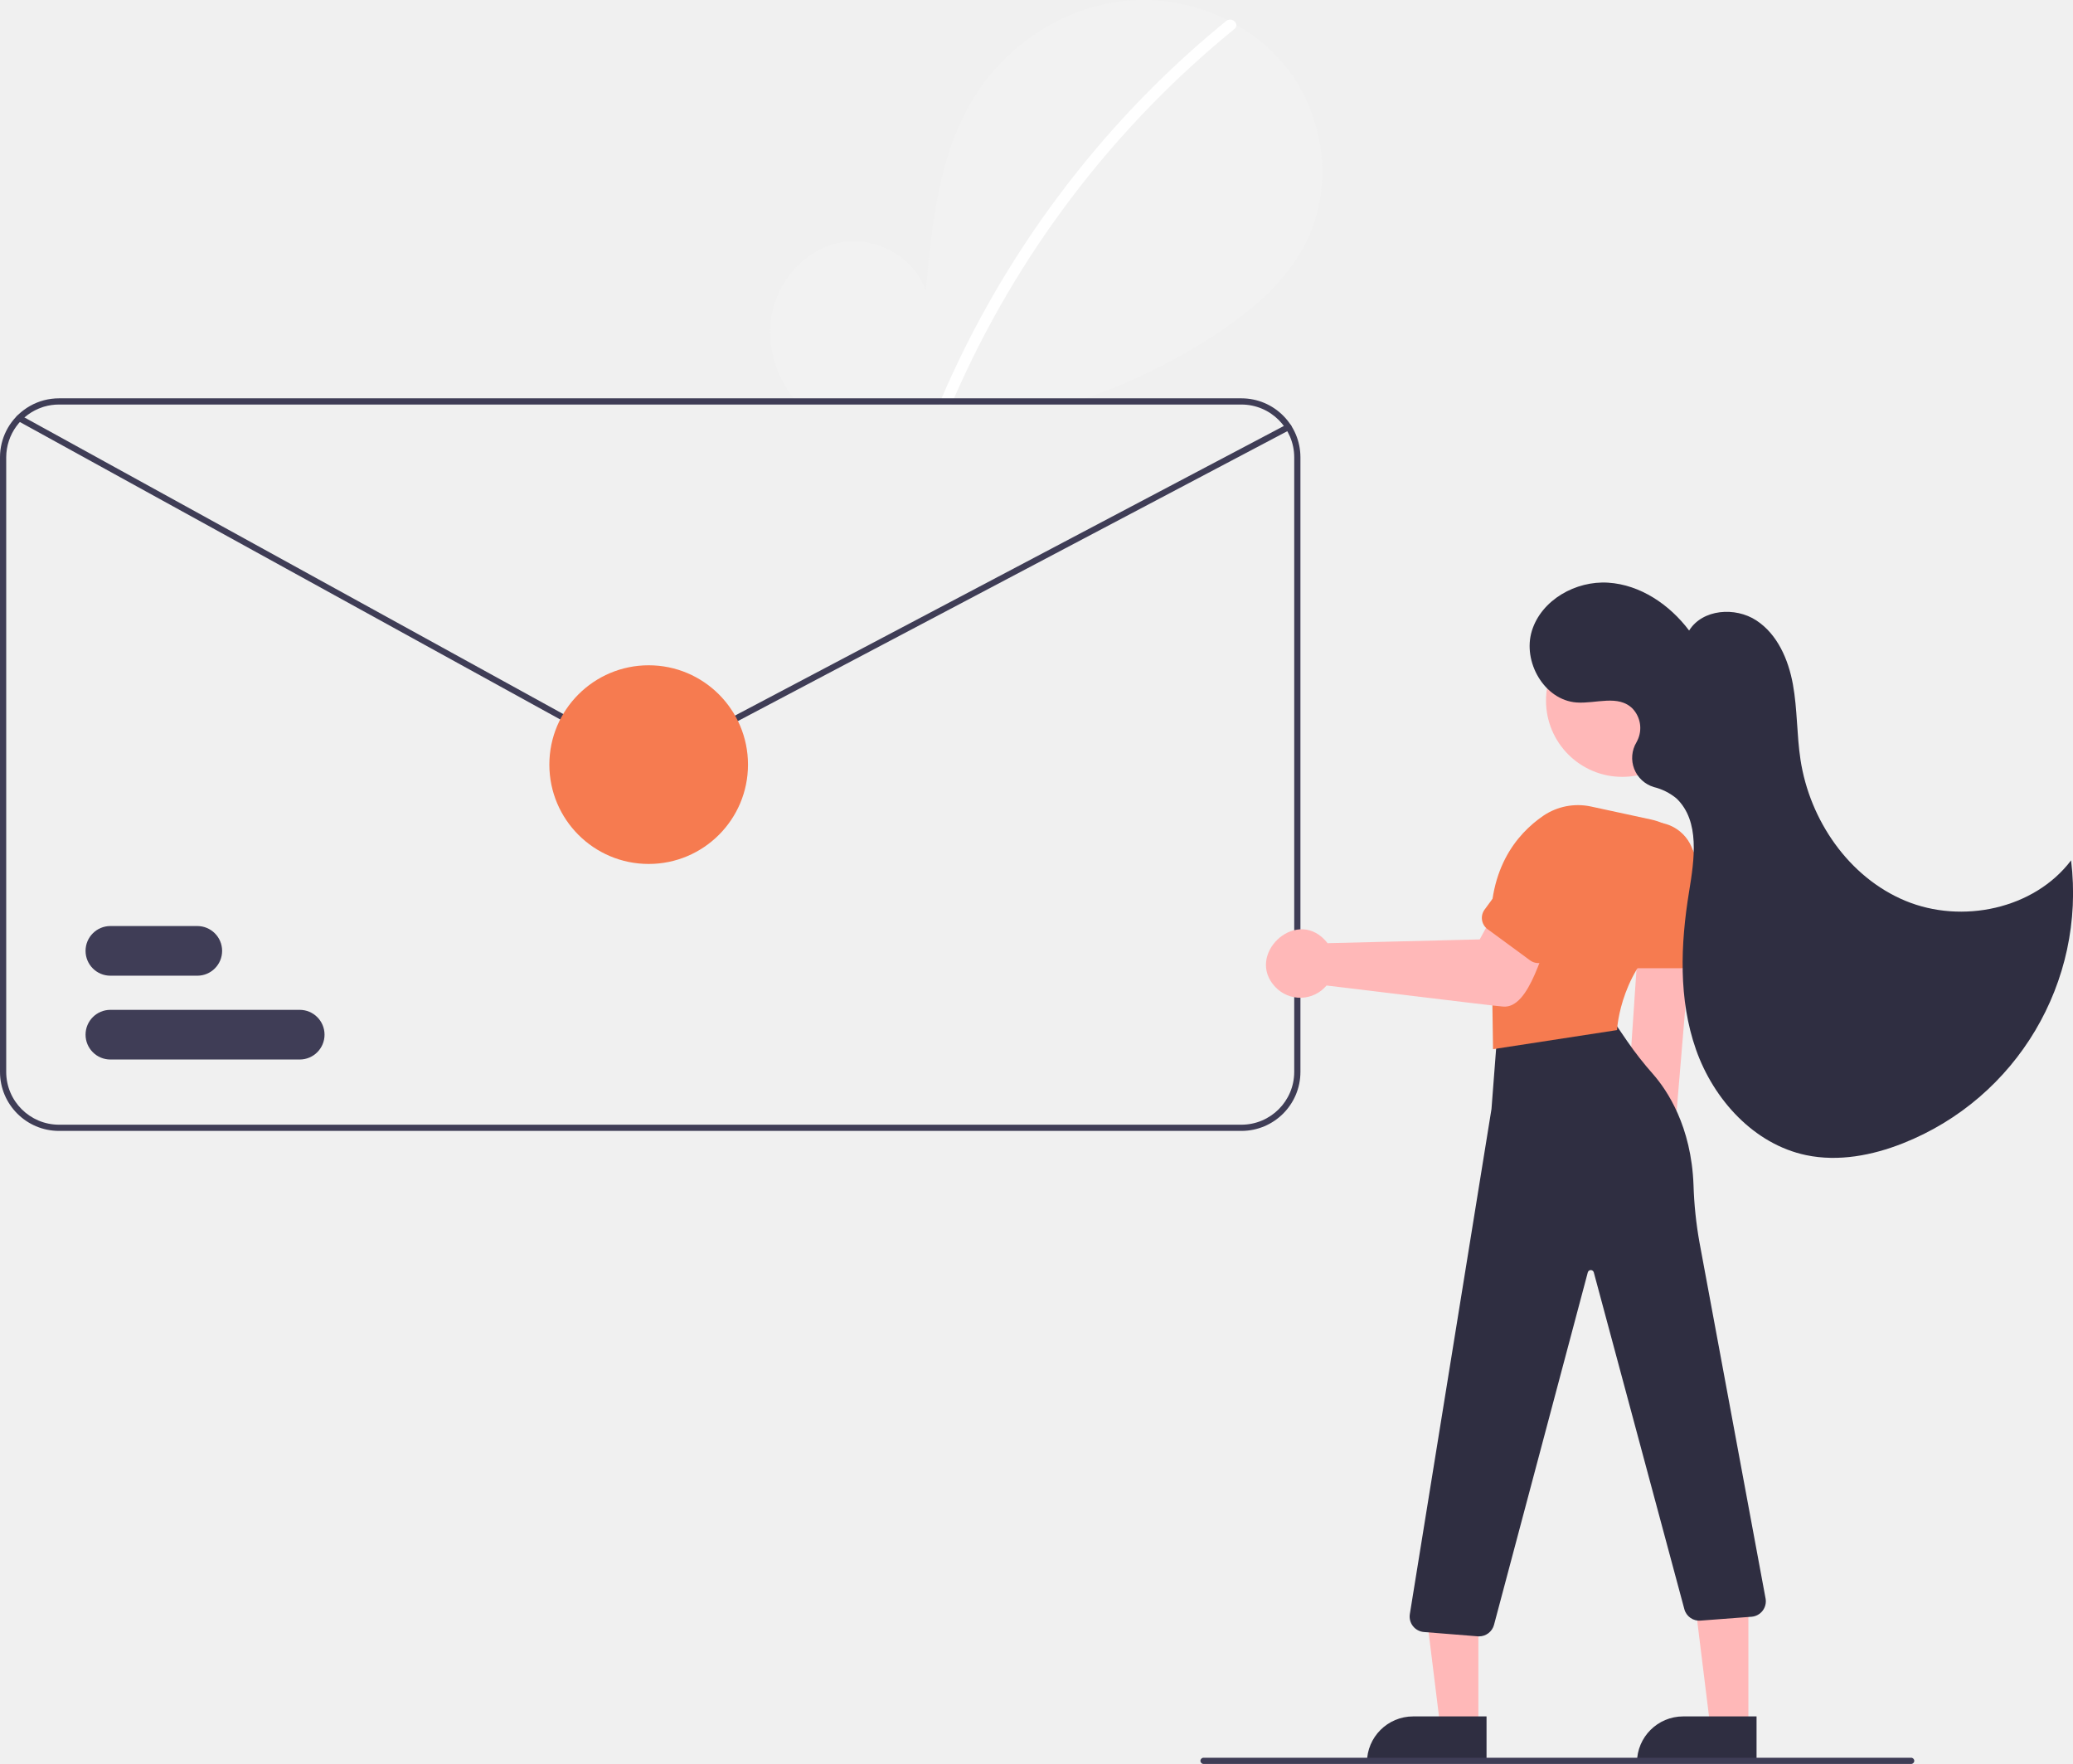
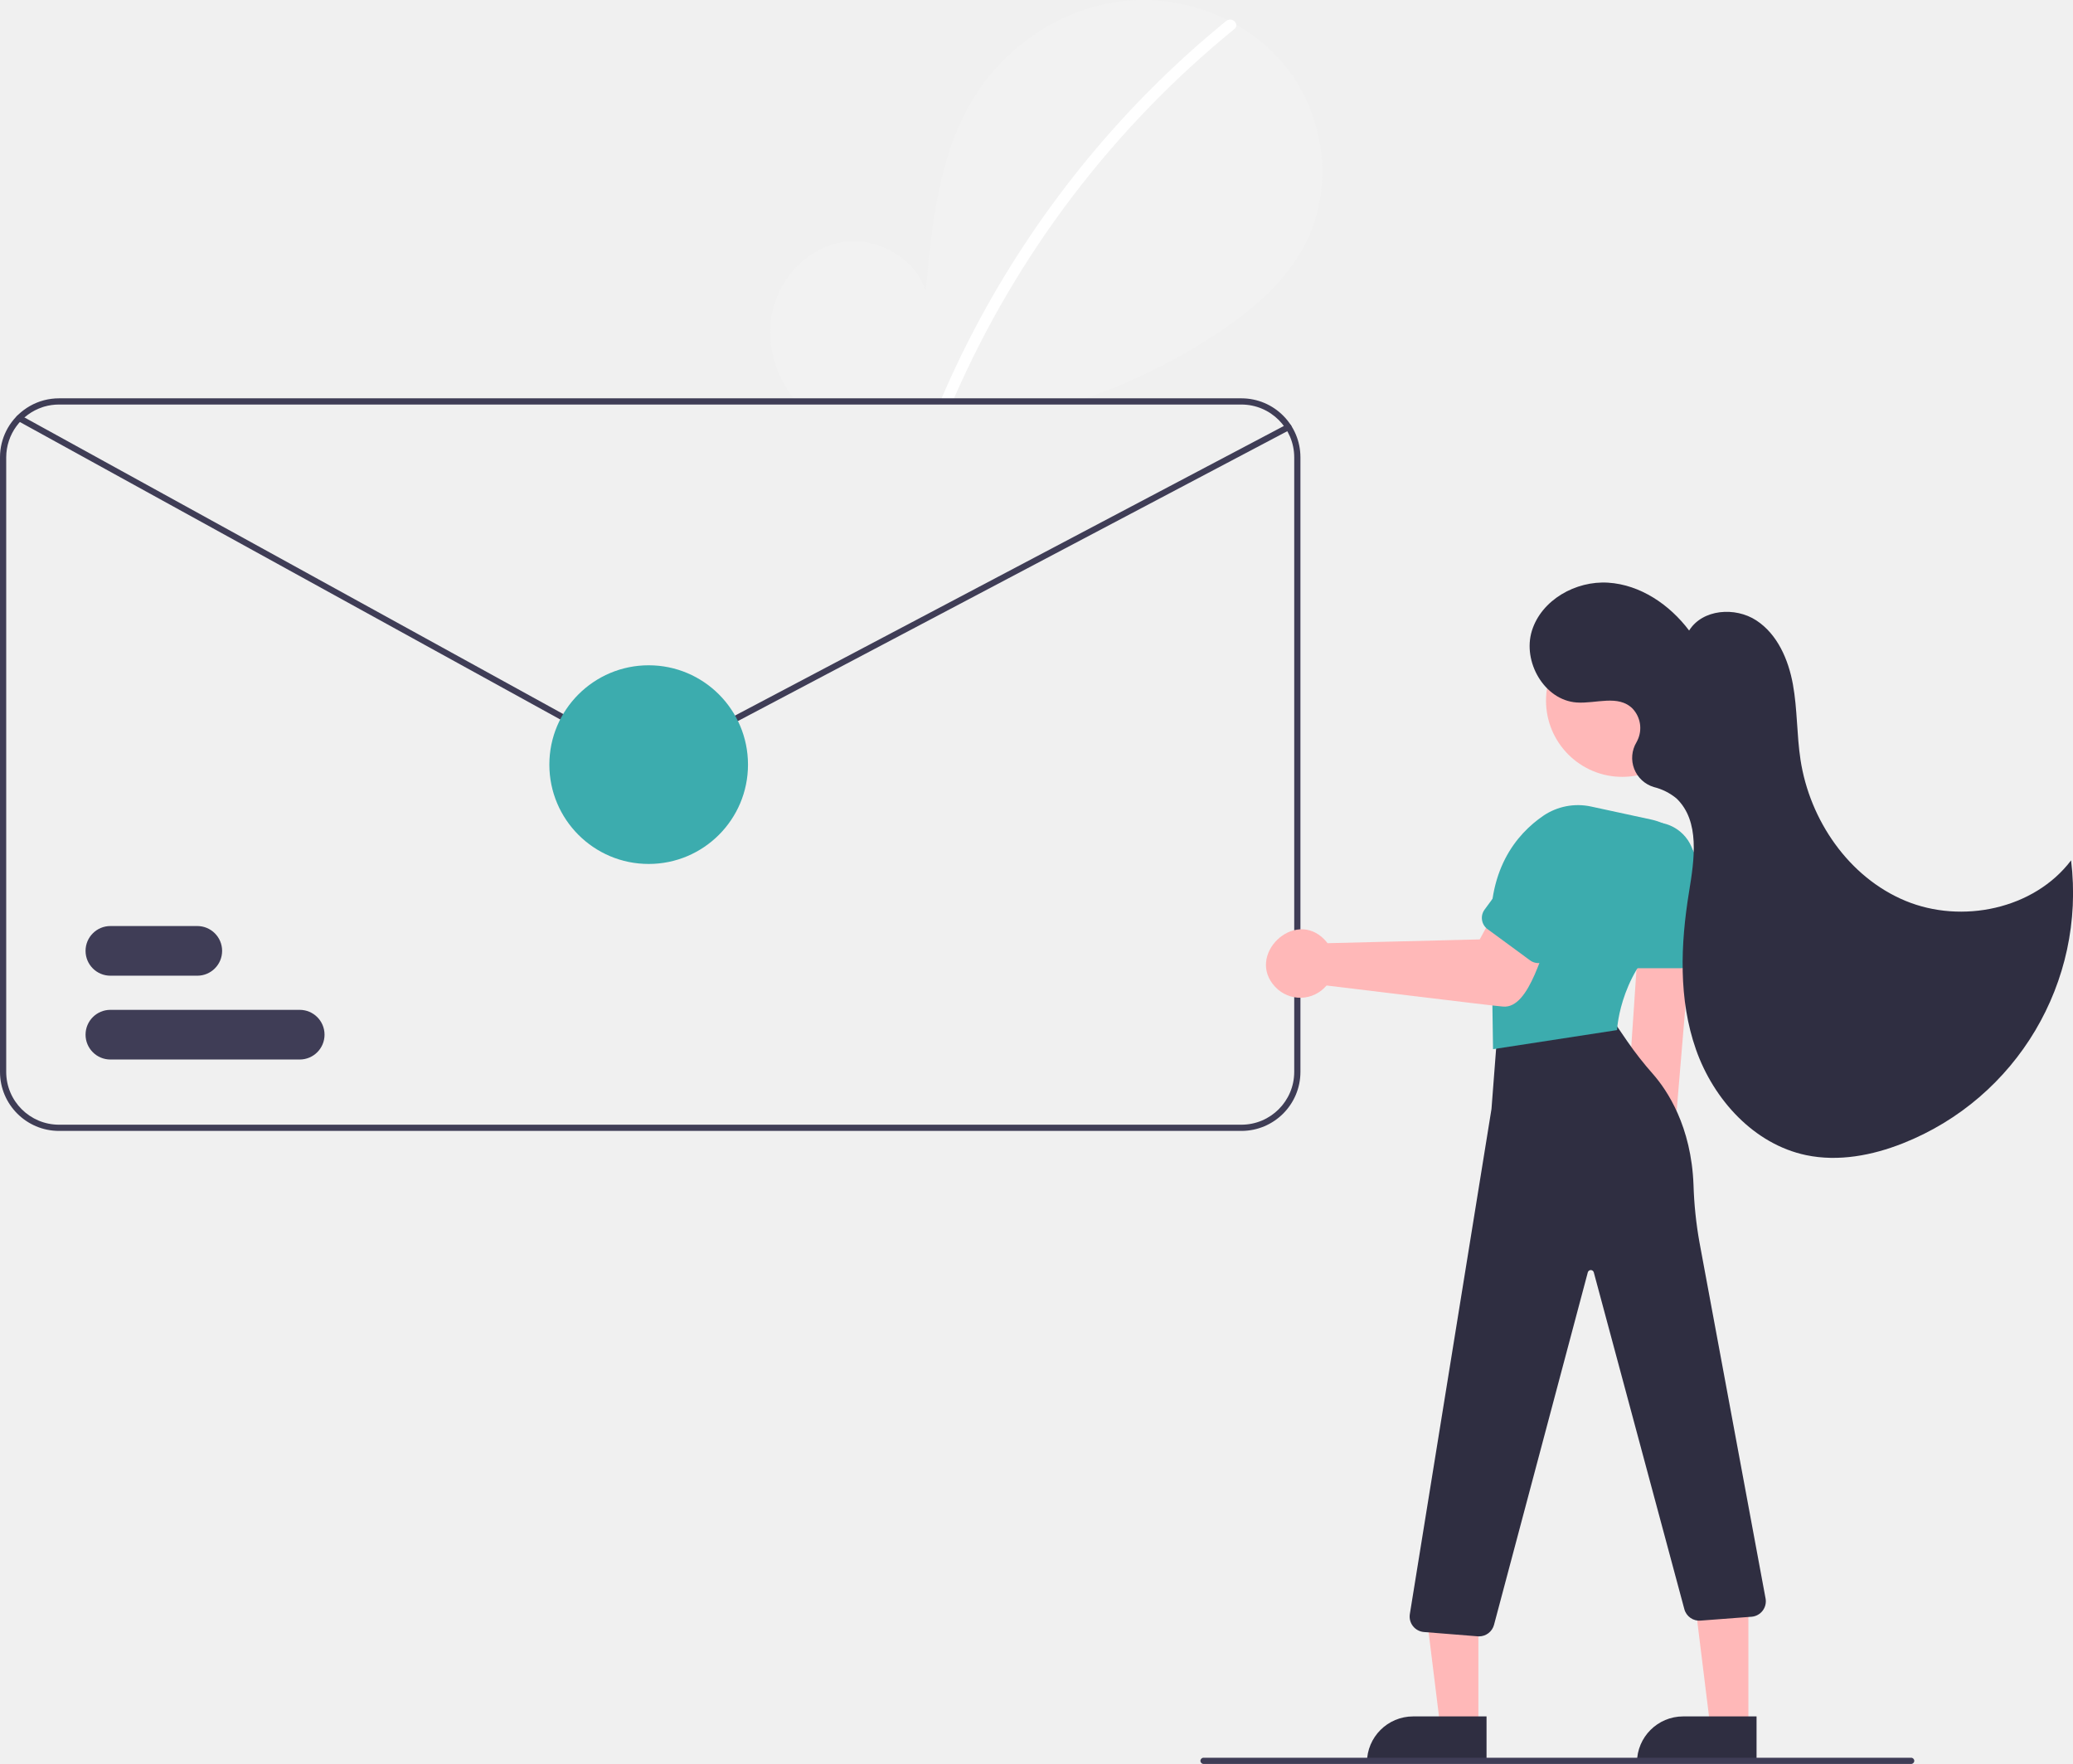
<svg xmlns="http://www.w3.org/2000/svg" id="ec6b267a-e011-44b0-9dbe-8fd8b83e3af1" data-name="Layer 1" width="667.923" height="568.25" viewBox="0 0 667.923 568.25">
  <path d="M687.178,243.295c-6.31,13.07-17.92,22.8-30.08,30.72a190.204,190.204,0,0,1-41.3,20.18c-2,.7-4.02,1.37-6.04,2h-86.48c-.56-.64-1.1-1.31-1.62-2-5.43-7.18-8.34-16.27-7.25-25.18,1.43-11.68,10.3-22.42,21.81-24.91,11.51-2.48,24.63,4.39,28.12,15.63,1.93-21.67,4.15-44.25,15.67-62.71,10.43-16.71,28.51-28.67,48.09-30.81a60.56,60.56,0,0,1,33.48,6.13c.95.48,1.89.98,2.81,1.5a56.017,56.017,0,0,1,16.14,13.77C692.738,203.075,695.729,225.545,687.178,243.295Z" transform="translate(-266.0386 -165.875)" fill="#f2f2f2" />
  <path d="M664.388,173.845a1.522,1.522,0,0,1-.62,1.37,316.963,316.963,0,0,0-90.35,118.98c-.3.66-.59,1.33-.87,2h-3.98c.28-.67.56-1.34.85-2q5.685-13.26,12.57-25.98a321.831,321.831,0,0,1,34.9-51.66,317.07,317.07,0,0,1,44.27-43.95,1.923,1.923,0,0,1,.42-.26A2.038,2.038,0,0,1,664.388,173.845Z" transform="translate(-266.0386 -165.875)" fill="#fff" />
  <path d="M666.039,294.195h-381a18.89,18.89,0,0,0-9.36,2.47,18.525,18.525,0,0,0-1.97,1.29,18.964,18.964,0,0,0-7.67,15.24v198a19.017,19.017,0,0,0,19,19h381a19.017,19.017,0,0,0,19-19v-198A19.017,19.017,0,0,0,666.039,294.195Zm17,217a17.024,17.024,0,0,1-17,17h-381a17.024,17.024,0,0,1-17-17v-198a17.095,17.095,0,0,1,11.78-16.18c.14-.04.27-.09.41-.13a16.996,16.996,0,0,1,4.81-.69h381a17.024,17.024,0,0,1,17,17Z" transform="translate(-266.0386 -165.875)" fill="#3f3d56" />
  <path d="M803.257,552.467a10.743,10.743,0,0,0,1.964-16.355l5.972-71.211-17.105,1.881L789.401,536.091A10.801,10.801,0,0,0,803.257,552.467Z" transform="translate(-266.0386 -165.875)" fill="#ffb8b8" />
  <polygon points="476.337 556.443 464.077 556.442 458.245 509.154 476.339 509.155 476.337 556.443" fill="#ffb8b8" />
  <path d="M455.32,552.939h23.644a0,0,0,0,1,0,0V567.826a0,0,0,0,1,0,0H440.433a0,0,0,0,1,0,0v0A14.887,14.887,0,0,1,455.32,552.939Z" fill="#2f2e41" />
  <polygon points="563.337 556.443 551.077 556.442 545.245 509.154 563.339 509.155 563.337 556.443" fill="#ffb8b8" />
  <path d="M542.32,552.939h23.644a0,0,0,0,1,0,0V567.826a0,0,0,0,1,0,0H527.433a0,0,0,0,1,0,0v0A14.887,14.887,0,0,1,542.32,552.939Z" fill="#2f2e41" />
  <path d="M742.582,693.03c-.133,0-.266-.006-.401-.017l-17.352-1.389a5,5,0,0,1-4.538-5.782l26.308-162.72,1.762-22.951a4.972,4.972,0,0,1,3.916-4.501l26.461-5.788a4.968,4.968,0,0,1,5.195,2.061l6.452,9.431a110.399,110.399,0,0,0,8.245,10.509c4.578,5.214,12.362,16.79,13.06,35.735a126.609,126.609,0,0,0,1.934,18.554l21.303,114.761a4.998,4.998,0,0,1-4.439,5.765l-16.448,1.246a4.979,4.979,0,0,1-5.302-3.68l-29.177-108.501a1.0 1,0,0,0-1.932.003L747.412,689.316A5.005,5.005,0,0,1,742.582,693.03Z" transform="translate(-266.0386 -165.875)" fill="#2f2e41" />
  <circle cx="522.687" cy="225.703" r="24.561" fill="#ffb8b8" />
-   <path d="M747.096,503.864l-.508-35.074c-1.871-22.433,8.064-34.211,16.728-40.136a19.919,19.919,0,0,1,15.403-2.948l19.33,4.179a20.372,20.372,0,0,1,13.055,9.297,19.021,19.021,0,0,1,2.172,15.008,20.597,20.597,0,0,1-8.4,11.502C788.267,477.416,787.097,497.11,787.087,497.308l-.02.407Z" transform="translate(-266.0386 -165.875)" fill="#f67b50" />
-   <path d="M807.588,477.783h-17a4.505,4.505,0,0,1-4.5-4.5v-29.5a13,13,0,1,1,26,0v29.5A4.505,4.505,0,0,1,807.588,477.783Z" transform="translate(-266.0386 -165.875)" fill="#f67b50" />
+   <path d="M747.096,503.864l-.508-35.074c-1.871-22.433,8.064-34.211,16.728-40.136a19.919,19.919,0,0,1,15.403-2.948l19.33,4.179a20.372,20.372,0,0,1,13.055,9.297,19.021,19.021,0,0,1,2.172,15.008,20.597,20.597,0,0,1-8.4,11.502C788.267,477.416,787.097,497.11,787.087,497.308l-.02.407Z" transform="translate(-266.0386 -165.875)" fill="#3cacae" />
+   <path d="M807.588,477.783h-17a4.505,4.505,0,0,1-4.5-4.5v-29.5a13,13,0,1,1,26,0v29.5A4.505,4.505,0,0,1,807.588,477.783Z" transform="translate(-266.0386 -165.875)" fill="#3cacae" />
  <path d="M693.449,483.356a11.036,11.036,0,0,1-16.497.477c-9.686-10.159,6.148-25.413,15.871-15.232h0a10.678,10.678,0,0,1,.952,1.12l49.028-1.219,5.852-10.703,17.985,6.983c-3.453,5.355-7.417,26.37-16.448,25.347C749.009,490.161,694.66,483.442,693.449,483.356Z" transform="translate(-266.0386 -165.875)" fill="#ffb8b8" />
-   <path d="M759.037,475.257l-13.705-10.058a4.505,4.505,0,0,1-.965-6.29l17.454-23.783a13,13,0,1,1,20.961,15.383L765.327,474.292A4.505,4.505,0,0,1,759.037,475.257Z" transform="translate(-266.0386 -165.875)" fill="#f67b50" />
+   <path d="M759.037,475.257l-13.705-10.058a4.505,4.505,0,0,1-.965-6.29l17.454-23.783a13,13,0,1,1,20.961,15.383L765.327,474.292A4.505,4.505,0,0,1,759.037,475.257Z" transform="translate(-266.0386 -165.875)" fill="#3cacae" />
  <path d="M793.645,404.344a9.111,9.111,0,0,0-1.56-10.159c-4.621-4.659-11.84-1.551-18.084-2.008-10.401-.76-17.485-13.163-14.38-23.119s14.142-16.134,24.551-15.479,19.832,7.094,26.105,15.425c4.294-6.911,14.843-7.717,21.652-3.262s10.331,12.596,11.787,20.601,1.218,16.231,2.444,24.275c2.972,19.497,15.555,37.857,33.763,45.436s41.508,2.708,53.42-13.011a86.77,86.77,0,0,1-54.201,91.154c-9.867,3.905-20.763,5.979-31.15,3.808-16.77-3.504-29.814-17.846-35.498-34.008s-5.004-33.895-2.243-50.803c1.7-10.414,3.584-22.748-4.012-30.073a18.243,18.243,0,0,0-7.335-3.698A9.802,9.802,0,0,1,793.313,405Q793.498,404.673,793.645,404.344Z" transform="translate(-266.0386 -165.875)" fill="#2f2e41" />
  <path d="M881.818,734.125h-228a1,1,0,0,1,0-2h228a1,1,0,1,1,0,2Z" transform="translate(-266.0386 -165.875)" fill="#3f3d56" />
  <path d="M475.122,412.111a8.987,8.987,0,0,1-4.339-1.119L271.74,301.439a1.0 1,0,0,1,.964-1.752L471.748,409.24a6.982,6.982,0,0,0,6.641.059L680.709,302.569a1.0 1,0,1,1,.933,1.769L479.322,411.067A8.992,8.992,0,0,1,475.122,412.111Z" transform="translate(-266.0386 -165.875)" fill="#3f3d56" />
  <path d="M329.605,480.195h-28a8,8,0,0,1,0-16h28a8,8,0,0,1,0,16Z" transform="translate(-266.0386 -165.875)" fill="#3f3d56" />
  <path d="M362.605,507.195h-61a8,8,0,0,1,0-16h61a8,8,0,0,1,0,16Z" transform="translate(-266.0386 -165.875)" fill="#3f3d56" />
-   <circle cx="209.004" cy="246.32" r="32" fill="#f67b50" />
+   <circle cx="209.004" cy="246.32" r="32" fill="#3cacae" />
</svg>
